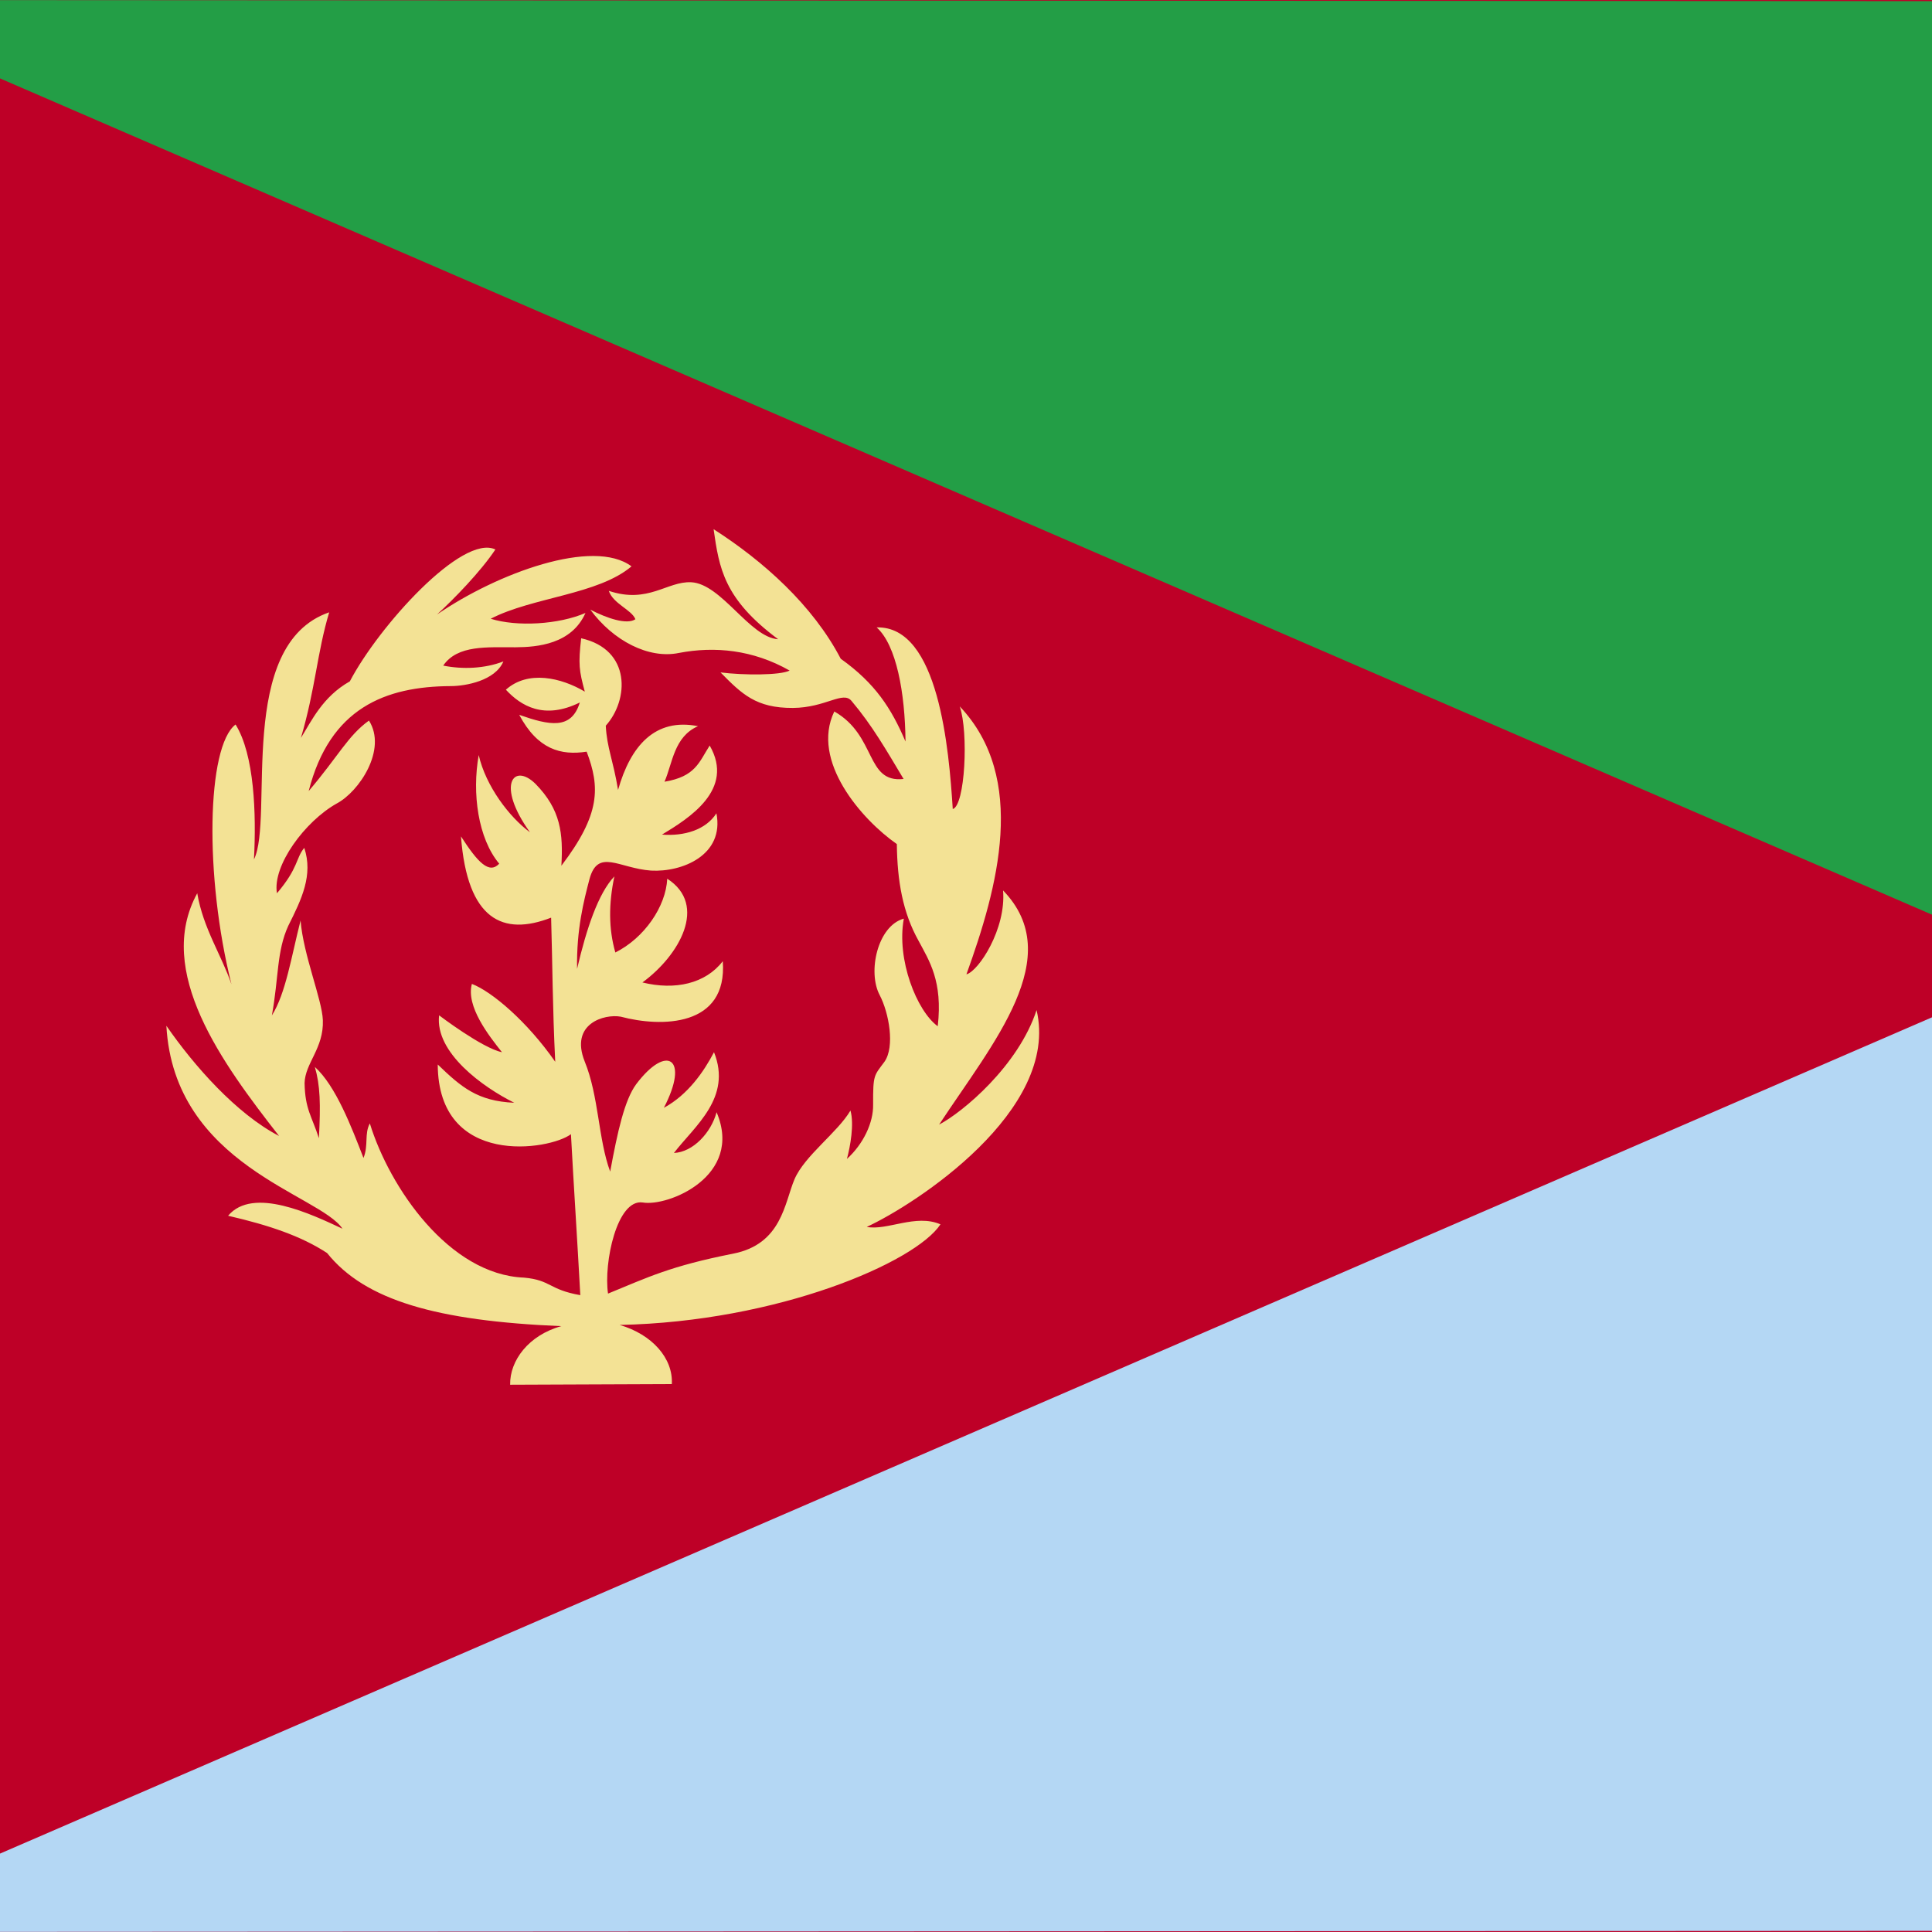
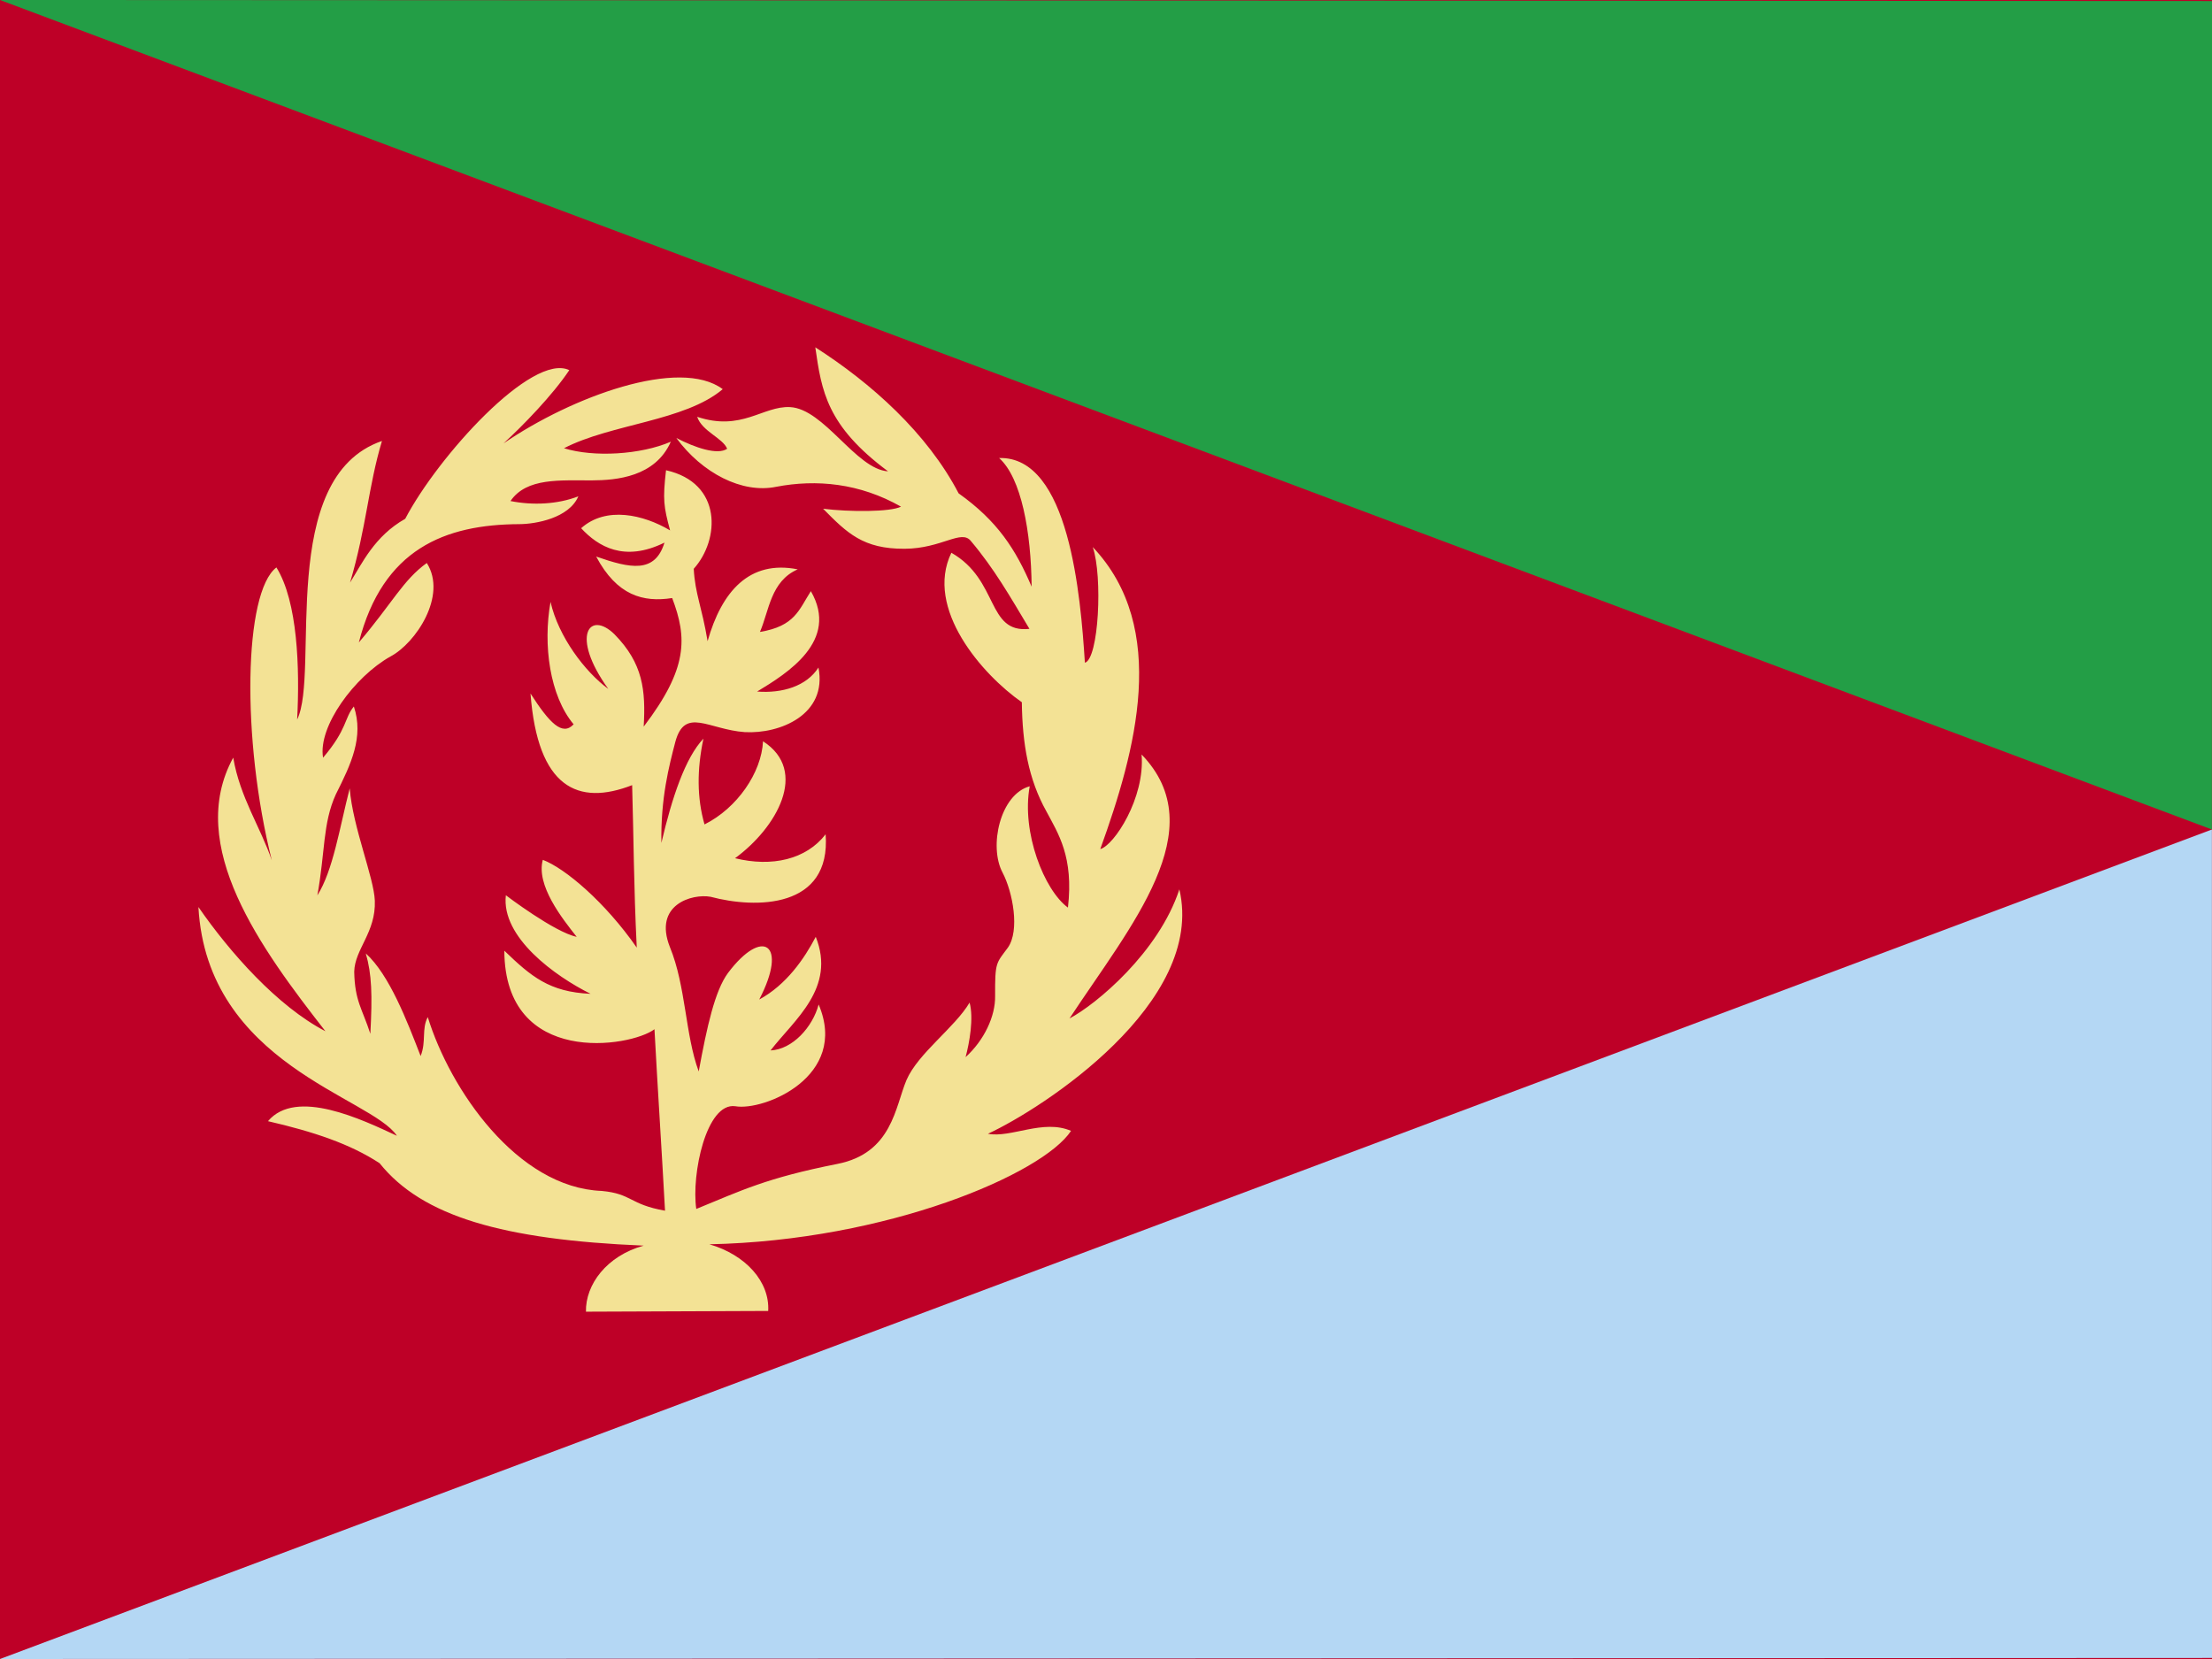
- <svg xmlns="http://www.w3.org/2000/svg" height="512" width="512">
-   <defs>
-     <clipPath id="a">
-       <path fill-opacity=".67" d="M0 0h512v512H0z" />
-     </clipPath>
-   </defs>
-   <g fill-rule="evenodd" clip-path="url(#a)">
-     <path fill="#be0027" d="M-48 0h591.45v512H-48z" />
-     <path d="M-48 512l591.45-.32-.03-255.68L-48 512z" fill="#b4d7f4" />
-     <path d="M-48 0l591.45.32-.03 255.68L-48 0z" fill="#239e46" />
-     <path d="M148.76 351.44c-8.705 2.404-13.695 9.157-13.568 15.53l42.847-.173c.384-6.847-5.25-13.18-13.824-15.673 41.95-.867 78.396-16.58 85.018-26.663-6.554-2.843-14.13 1.734-19.533.68 12.826-5.927 51.252-30.798 45.005-57.46-4.856 14.81-19.567 27.062-25.833 30.352 14.354-21.796 33.954-44.487 16.95-62.06.858 10.185-6.473 21.394-9.71 22.236 8.326-23.03 16.27-51.944-1.77-71.005 2.37 6.89 1.413 26.324-1.85 27.197-1.004-15.66-3.676-48.598-20.17-48.13 5.24 4.663 7.532 17.39 7.648 30.245-3.76-8.806-8.03-15.437-17.166-21.94-7.39-14.174-20.54-25.918-33.692-34.33 1.476 10.316 2.698 18.456 17.103 29.156-7.51-.466-15.02-14.704-23.046-15.1-6.386-.307-11.396 5.786-21.83 2.28 1.156 3.444 6.024 4.97 7.05 7.517-2.234 1.543-7.54-.24-11.95-2.538 6.068 8.263 15.47 13.123 23.45 11.483 9.49-1.825 19.667-.86 29.373 4.663-2.48 1.273-12.127 1.265-18.32.49 5.63 5.698 9.404 9.475 19.19 9.412 8.74-.057 13.323-4.663 15.568-1.81 5.483 6.496 9.173 12.99 13.76 20.637-10.13 1.12-7.077-11.457-18.36-17.89-6.338 13.12 7.292 28.674 16.57 35.14.124 9.86 1.566 18.112 5.75 25.62 2.82 5.294 6.464 10.712 5.09 22.66-5.555-4.046-10.982-17.69-8.985-28.52-6.952 1.897-9.67 14.12-6.393 20.275 2.447 4.684 4.08 13.65 1.258 17.657-2.75 3.734-3.04 3.316-3.003 11.33.098 4.796-2.58 10.466-6.944 14.42.91-3.378 1.95-9.19.94-12.825-3.448 5.85-12.1 11.905-14.825 18.194-2.676 6.305-3.354 17.224-16.302 19.743-16.658 3.305-22.407 6.192-33.125 10.578-1.19-8.14 2.37-25.118 9.18-24.15 6.646 1.183 26.798-6.944 19.59-23.92-1.425 5.35-6.175 10.572-11.31 10.803 5.55-7.197 15.45-14.65 10.628-26.71-2.68 5.127-6.896 11.28-13.29 14.74 6.854-13.132.797-17.06-7.34-6.245-3.074 4.173-4.93 12.535-6.884 23.156-3.196-8.636-2.985-20.007-6.773-29.24-3.956-9.984 5.252-12.62 9.586-11.82 10.61 2.834 28.343 2.833 27.025-14.697-4.582 5.93-12.618 7.76-21.297 5.627 9.747-7.118 17.442-20.505 6.58-27.494-.36 7.412-6.097 15.722-13.755 19.55-1.792-6.255-1.792-12.892-.255-20.168-4.277 4.5-7.4 13.866-9.883 24.512-.187-10.523 1.804-18.106 3.28-23.767 2.238-8.27 7.8-2.89 16.315-2.28 8.2.466 19.49-4.066 17.333-15.185-2.8 4.4-8.548 6.11-14.42 5.646 7.07-4.283 19.387-11.893 12.632-23.6-2.838 4.433-3.757 8.226-11.97 9.586 2.15-4.948 2.508-11.944 8.883-14.716-11.372-2.264-17.883 5.198-21.193 16.887-1.342-8.103-2.94-11.086-3.257-17.014 6.147-6.827 6.79-20.183-6.517-23.17-.79 6.89-.556 8.53.958 14.14-6.247-3.71-15.052-5.758-20.914-.51 3.972 4.286 10.12 8.06 19.594 3.385-2.238 7.323-8.06 6.07-16.058 3.277 4.89 9.184 11.06 10.815 17.868 9.757 3.565 9.4 3.722 16.54-6.696 30.23.482-8.506-.123-14.844-6.88-21.722-5.793-5.672-10.5.243-1.45 12.853-5.49-4.043-11.705-12.25-13.576-20.455-1.81 10.137-.18 22.084 5.432 28.782-2.655 2.836-5.673-.3-10.137-7.24 1.69 22.205 11.162 26.49 23.894 21.54.363 12.188.363 23.473 1.087 38.196-7.424-10.68-16.835-18.645-22.086-20.636-1.628 5.974 4.528 13.756 7.967 18.1-5.25-1.085-16.654-9.774-16.654-9.774-1.147 9.896 11.647 19.068 19.913 23.17-9.714-.422-14-4.102-20.275-10.137.122 27.456 29.748 22.688 35.3 18.464.724 13.517 1.756 29.142 2.48 42.66-8.375-1.462-7.717-3.98-14.883-4.644-19.89-.775-35.668-23.876-40.893-40.87-1.5 2.797-.31 5.723-1.68 9.16-3.23-8.342-7.356-19.115-12.89-24.128 1.41 4.863 1.56 9.804 1.07 18.892-1.9-5.89-3.666-7.694-3.793-14.606.122-5.307 5.12-9.223 4.844-16.687-.205-5.448-5.176-17.26-5.907-26.403-2.407 9.41-3.917 19.33-7.604 25.158 1.832-10.05 1.245-16.985 4.344-23.75 3.58-7.12 6.624-13.476 4.24-20.663-2.286 2.775-1.5 5.297-7.242 12.04-1.247-7.333 7.426-19.07 15.842-23.79 5.936-3.127 13.418-14.314 8.545-21.98-5.582 4.008-8.09 9.425-15.974 18.68 5.624-21.987 20.24-27.74 37.736-27.815 3.87-.018 11.677-1.416 13.867-6.54-4.93 1.905-10.762 2.147-15.95 1.11 3.776-5.546 11.73-4.825 19.14-4.858 5.813-.028 14.888-.817 18.557-9.095-7.09 3.072-18.15 3.71-25.113 1.535 11.074-5.738 28.42-6.356 37.316-13.885-10.14-7.568-35.514 1.763-51.54 12.755 4.478-4.096 11.558-11.362 15.464-17.228-8.766-4.203-30.933 20.355-38.57 34.947-7.253 4.095-10.155 10.516-12.97 14.997 3.864-13.06 4.273-22.536 7.498-33.29-24.863 8.558-14.53 54.497-19.937 65.487.636-12.134.12-27.722-4.875-35.76-7.658 5.842-8.276 40.23-1.086 68.857-2.597-7.66-7.497-14.812-9.07-24.136-11.333 20.672 6.645 45.06 21.68 64.324-11.32-5.895-22.51-18.575-29.86-29.204 2.03 36.998 40.665 44.686 46.664 53.78-8.14-3.79-23.705-11.29-30.31-3.432 10.752 2.482 19.328 5.35 26.238 9.88 10.027 12.52 29.014 17.996 62.082 19.378z" fill="#f3e295" />
+ <svg xmlns="http://www.w3.org/2000/svg" height="480" width="640">
+   <g fill-rule="evenodd">
+     <path fill="#be0027" d="M-.002 0h640.008v480H-.002z" />
+     <path d="M-.002 480l640.008-.3-.032-239.7L-.002 480z" fill="#b4d7f4" />
+     <path d="M-.002 0l640.008.3-.032 239.7L-.002 0z" fill="#239e46" />
+     <path d="M186.23 360.4c-10.713 2.958-16.854 11.27-16.697 19.11l52.73-.21c.475-8.427-6.457-16.22-17.01-19.29 51.627-1.065 96.478-20.404 104.63-32.813-8.066-3.5-17.392 2.134-24.04.837 15.784-7.295 63.073-37.903 55.384-70.717-5.976 18.226-24.08 33.306-31.79 37.354 17.664-26.822 41.785-54.748 20.858-76.373 1.057 12.533-7.965 26.327-11.95 27.364 10.248-28.34 20.025-63.925-2.177-87.383 2.916 8.48 1.738 32.396-2.276 33.47-1.236-19.27-4.525-59.807-24.82-59.23 6.445 5.738 9.266 21.4 9.41 37.22-4.626-10.838-9.883-18.998-21.126-27-9.095-17.444-25.28-31.897-41.464-42.25 1.817 12.696 3.32 22.713 21.048 35.882-9.243-.576-18.484-18.098-28.362-18.583-7.857-.38-14.024 7.12-26.864 2.805 1.422 4.238 7.412 6.115 8.676 9.25-2.75 1.9-9.28-.296-14.707-3.123 7.467 10.17 19.036 16.15 28.858 14.13 11.682-2.245 24.205-1.057 36.15 5.74-3.05 1.567-14.925 1.556-22.545.603 6.927 7.013 11.572 11.66 23.615 11.584 10.757-.07 16.397-5.74 19.16-2.228 6.746 7.993 11.286 15.984 16.93 25.397-12.467 1.377-8.708-14.1-22.593-22.016-7.8 16.148 8.973 35.29 20.39 43.245.155 12.136 1.93 22.29 7.077 31.53 3.47 6.515 7.956 13.184 6.264 27.887-6.835-4.98-13.515-21.768-11.058-35.096-8.555 2.333-11.9 17.377-7.867 24.95 3.012 5.764 5.022 16.798 1.548 21.73-3.384 4.595-3.74 4.08-3.695 13.943.12 5.9-3.175 12.88-8.545 17.745 1.12-4.158 2.4-11.312 1.158-15.784-4.245 7.2-14.893 14.652-18.246 22.392-3.293 7.76-4.128 21.198-20.062 24.297-20.5 4.068-27.575 7.62-40.766 13.018-1.464-10.02 2.917-30.912 11.295-29.72 8.18 1.455 32.98-8.546 24.108-29.44-1.753 6.586-7.598 13.012-13.917 13.297 6.828-8.858 19.013-18.03 13.08-32.872-3.3 6.31-8.488 13.88-16.355 18.14 8.434-16.162.98-20.997-9.036-7.685-3.783 5.135-6.068 15.427-8.47 28.497-3.935-10.63-3.675-24.623-8.337-35.985-4.87-12.287 6.463-15.532 11.796-14.546 13.057 3.486 34.88 3.484 33.258-18.088-5.64 7.297-15.53 9.55-26.21 6.924 11.995-8.76 21.466-25.234 8.1-33.836-.446 9.12-7.505 19.35-16.93 24.06-2.205-7.698-2.205-15.865-.314-24.82-5.262 5.538-9.105 17.064-12.162 30.166-.23-12.95 2.22-22.282 4.037-29.25 2.753-10.175 9.6-3.554 20.078-2.804 10.092.572 23.986-5.005 21.33-18.69-3.445 5.415-10.518 7.522-17.745 6.95 8.7-5.272 23.86-14.638 15.546-29.044-3.493 5.456-4.624 10.124-14.732 11.798 2.647-6.09 3.087-14.7 10.933-18.11-13.994-2.787-22.007 6.397-26.08 20.78-1.65-9.972-3.617-13.643-4.008-20.94 7.565-8.4 8.357-24.838-8.02-28.514-.973 8.48-.685 10.5 1.178 17.403-7.688-4.568-18.524-7.088-25.738-.63 4.888 5.275 12.453 9.918 24.113 4.166-2.754 9.01-9.918 7.468-19.762 4.032 6.017 11.302 13.61 13.31 21.99 12.007 4.388 11.568 4.58 20.357-8.24 37.203.592-10.47-.152-18.268-8.47-26.732-7.127-6.98-12.92.3-1.78 15.818-6.758-4.976-14.406-15.076-16.708-25.174-2.228 12.475-.222 27.178 6.684 35.42-3.268 3.492-6.982-.37-12.476-8.91 2.078 27.328 13.737 32.6 29.406 26.51.445 15 .445 28.888 1.336 47.007-9.136-13.142-20.718-22.946-27.18-25.396-2.004 7.353 5.572 16.93 9.804 22.277-6.46-1.337-20.496-12.03-20.496-12.03-1.412 12.18 14.334 23.467 24.506 28.516-11.955-.52-17.23-5.05-24.952-12.475.15 33.788 36.608 27.92 43.442 22.722.89 16.635 2.16 35.864 3.053 52.5-10.307-1.8-9.497-4.898-18.316-5.715-24.478-.954-43.895-29.384-50.325-50.297-1.845 3.442-.382 7.043-2.07 11.27-3.973-10.264-9.05-23.52-15.86-29.69 1.735 5.983 1.918 12.065 1.315 23.25-2.337-7.248-4.51-9.47-4.667-17.977.15-6.53 6.3-11.35 5.96-20.535-.252-6.706-6.37-21.242-7.27-32.495-2.96 11.582-4.82 23.79-9.357 30.96 2.255-12.367 1.532-20.902 5.346-29.226 4.404-8.763 8.15-16.586 5.217-25.43-2.813 3.416-1.845 6.52-8.912 14.818-1.535-9.025 9.138-23.47 19.496-29.277 7.306-3.85 16.515-17.617 10.516-27.053-6.87 4.934-9.955 11.6-19.66 22.99 6.923-27.06 24.91-34.138 46.44-34.23 4.765-.023 14.37-1.743 17.067-8.048-6.07 2.343-13.245 2.64-19.63 1.363 4.646-6.823 14.434-5.936 23.554-5.977 7.154-.034 18.322-1.004 22.837-11.193-8.727 3.78-22.337 4.567-30.906 1.89 13.628-7.062 34.975-7.822 45.924-17.088-12.48-9.315-43.706 2.168-63.43 15.696 5.512-5.04 14.225-13.983 19.032-21.202-10.787-5.172-38.068 25.05-47.466 43.008-8.927 5.04-12.497 12.943-15.963 18.457 4.756-16.073 5.26-27.736 9.228-40.97-30.6 10.532-17.88 67.068-24.536 80.594.784-14.933.15-34.116-6-44.008-9.423 7.19-10.184 49.51-1.335 84.74-3.196-9.43-9.226-18.23-11.16-29.705-13.95 25.44 8.175 55.454 26.677 79.162-13.93-7.255-27.7-22.86-36.747-35.94 2.496 45.532 50.046 54.992 57.427 66.183-10.02-4.664-29.173-13.892-37.3-4.223 13.23 3.055 23.785 6.586 32.29 12.16 12.34 15.407 35.707 22.145 76.403 23.847z" fill="#f3e295" />
  </g>
</svg>
